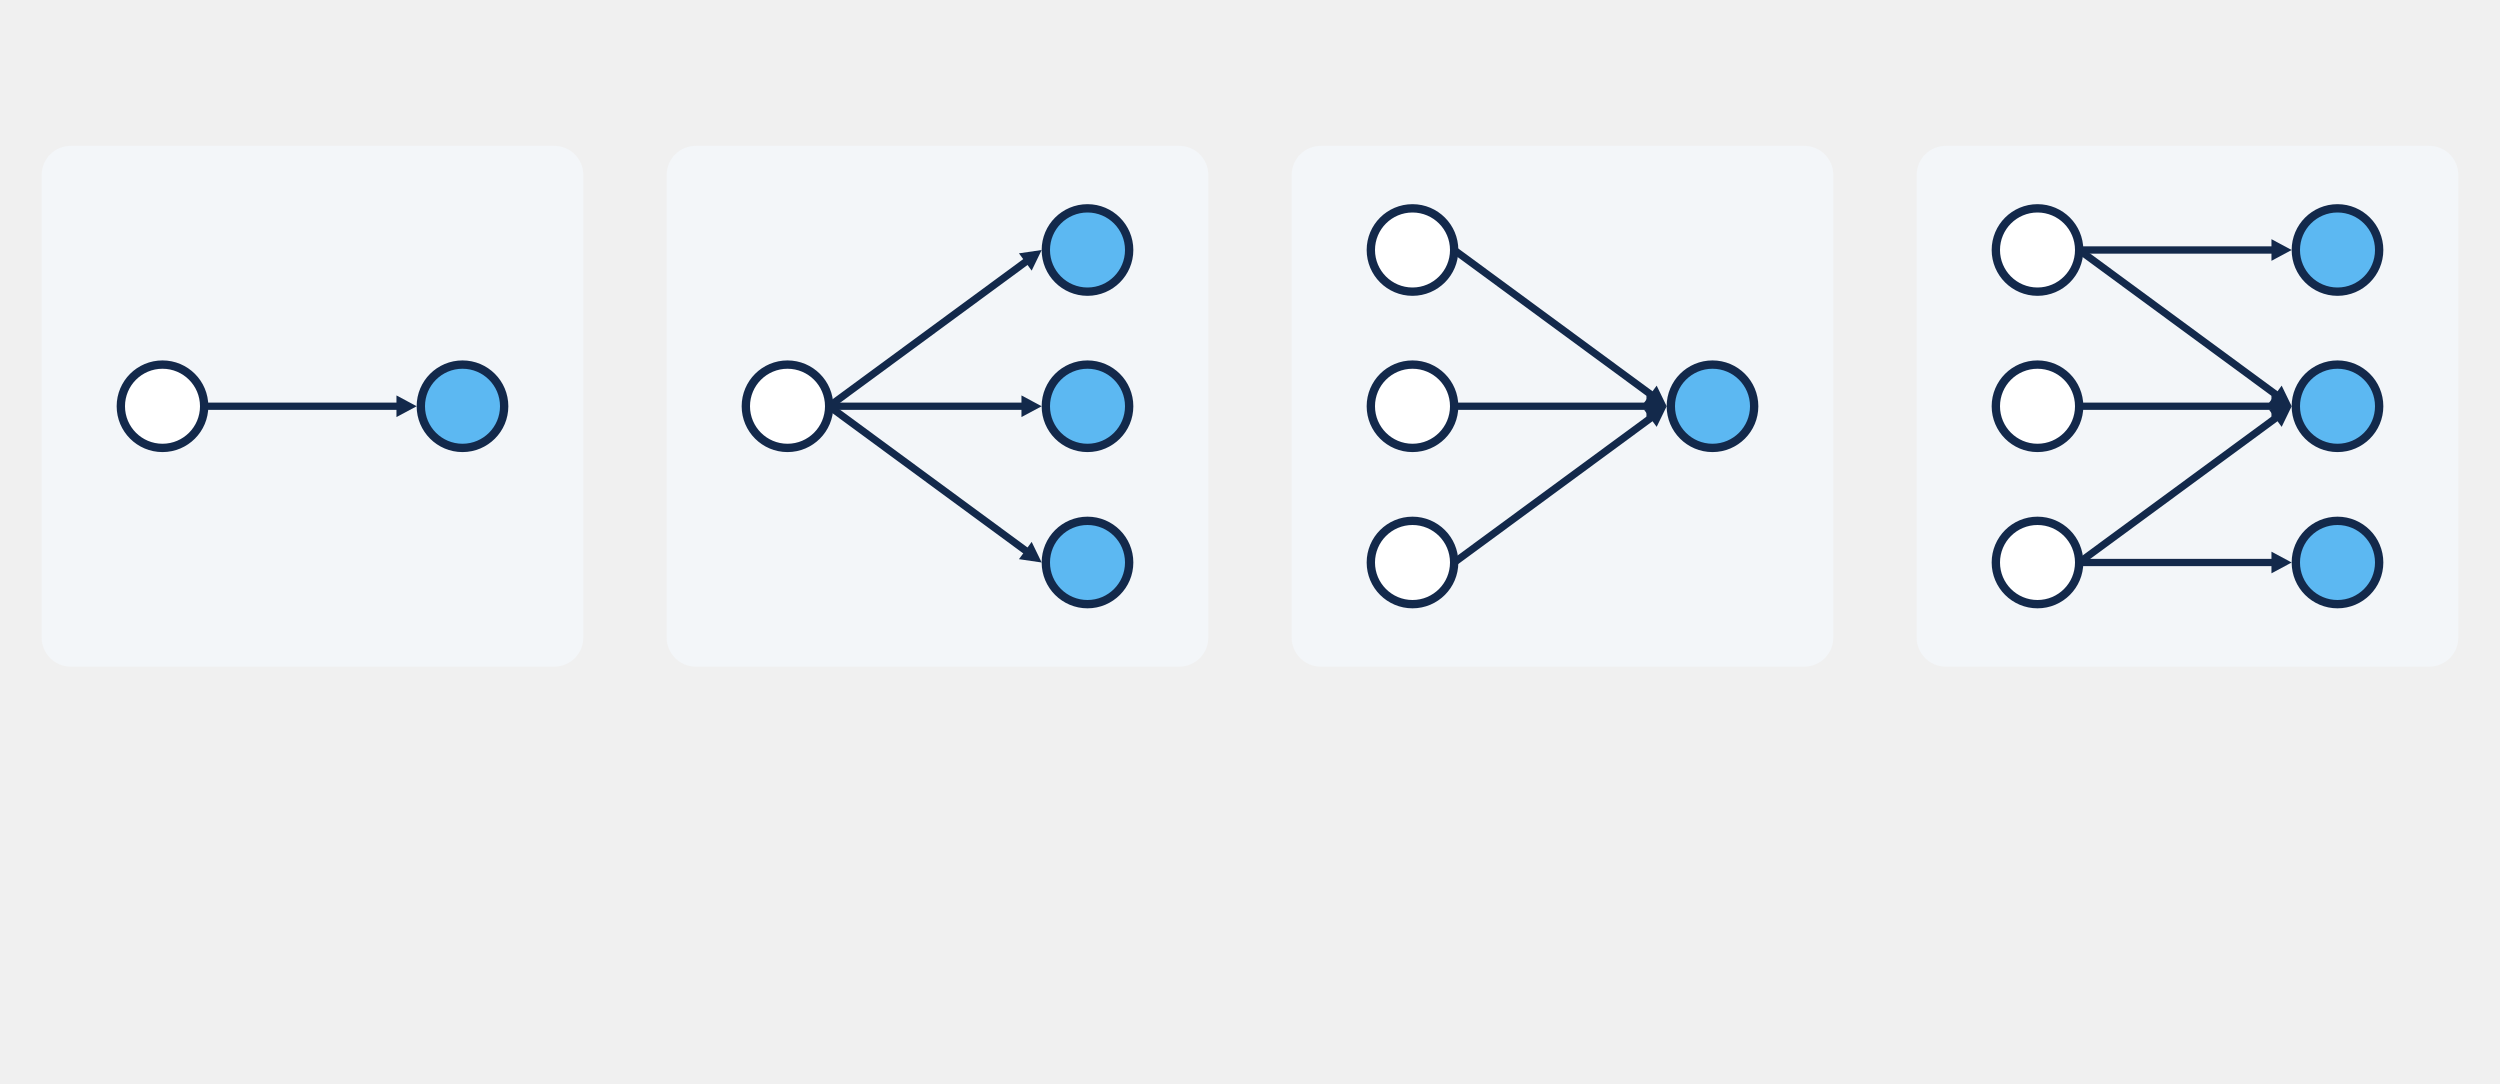
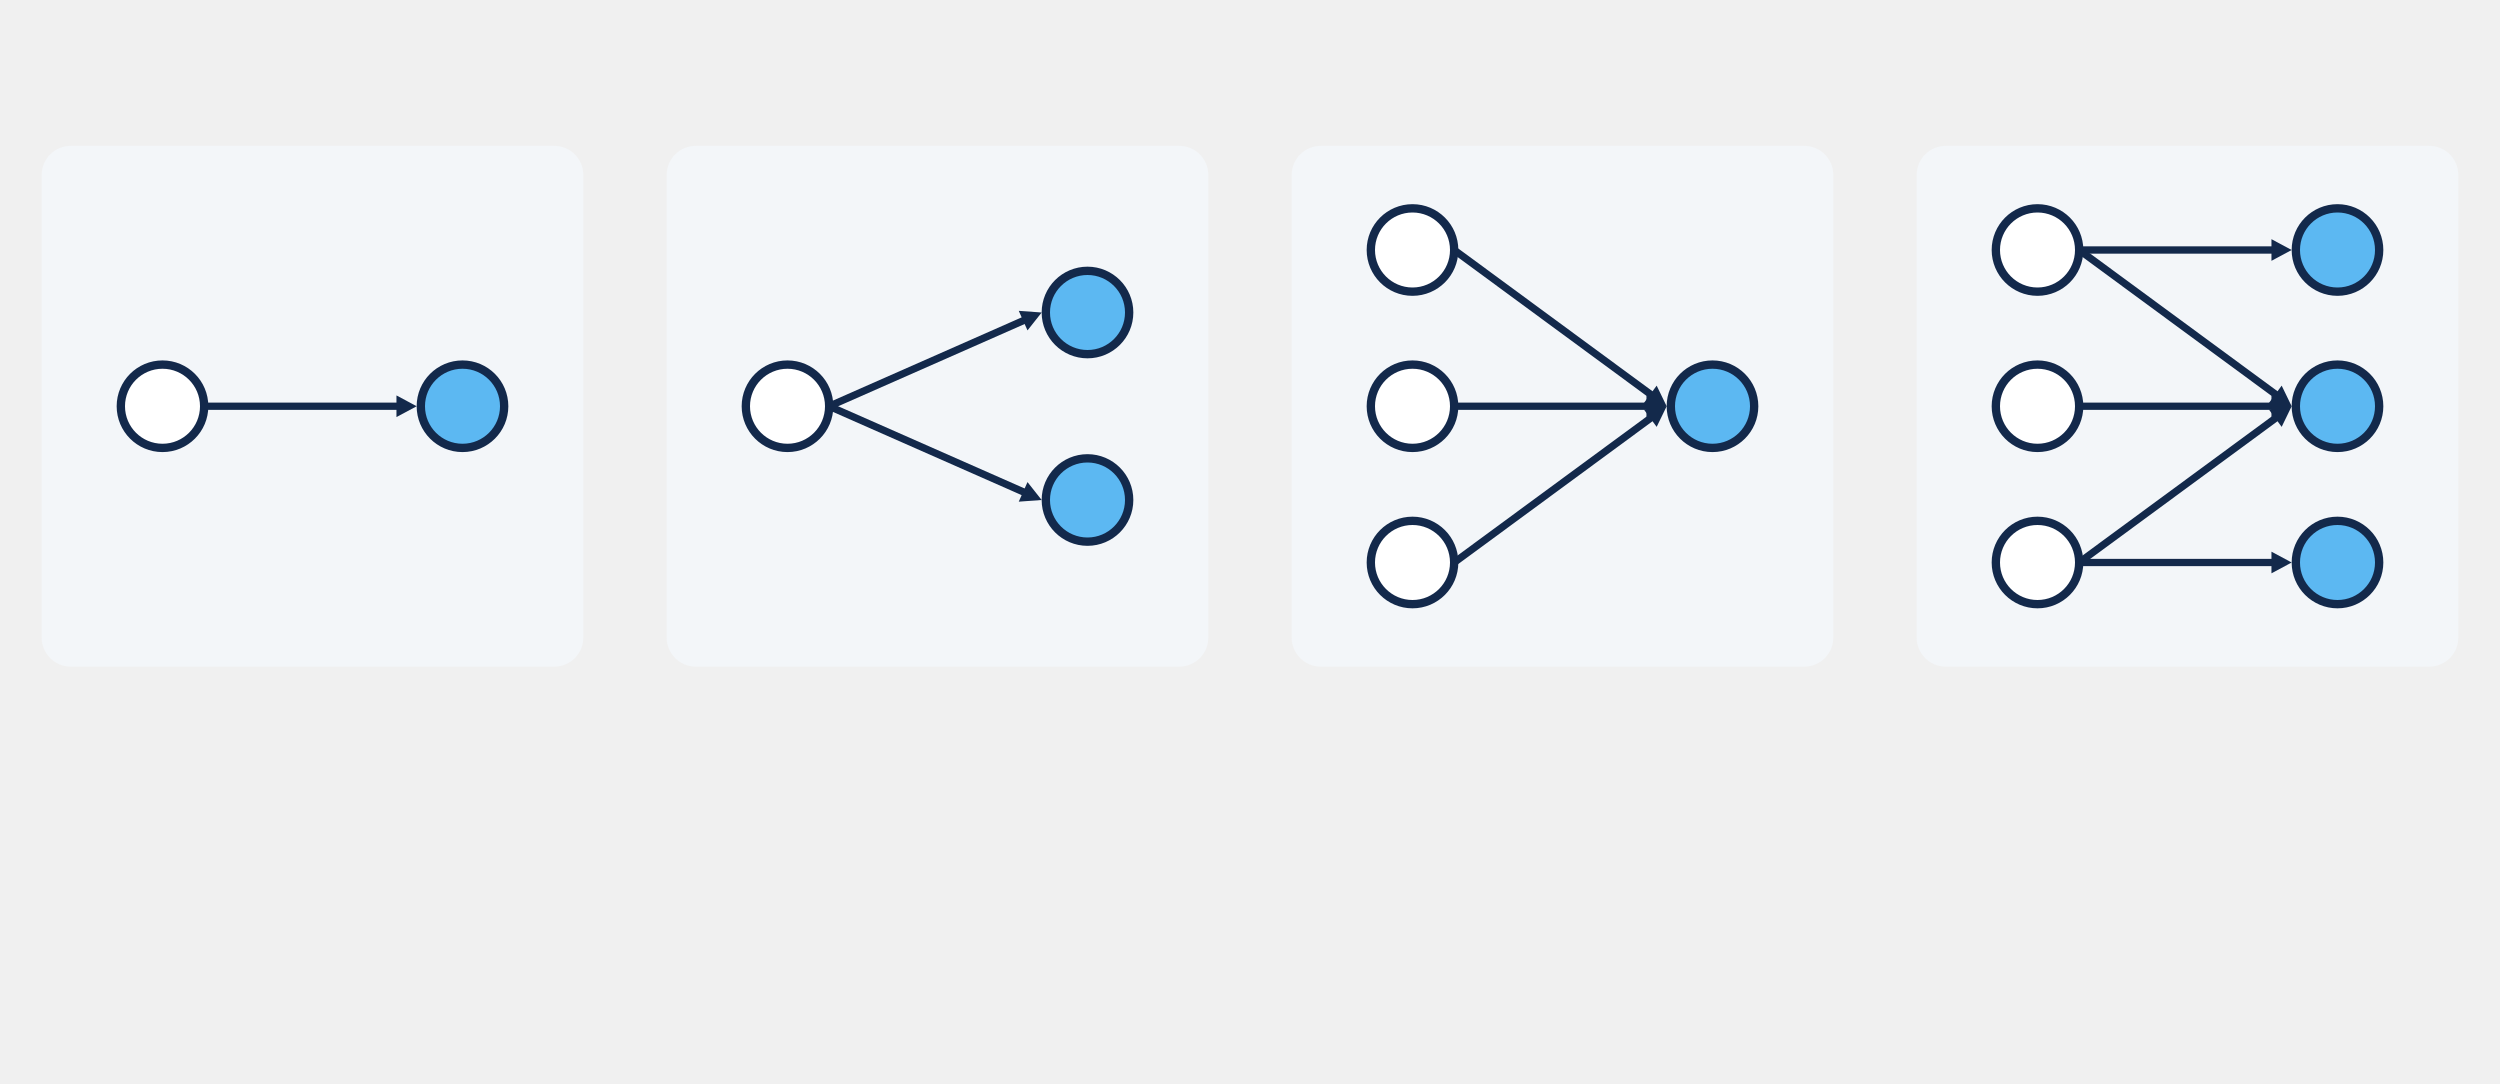
<svg xmlns="http://www.w3.org/2000/svg" viewBox="0 0 1200 520" width="1200" height="520">
  <rect x="20" y="70" width="260" height="250" rx="14" ry="14" fill="#F3F6F9" stroke="none" stroke-width="0" stroke-linecap="round" stroke-linejoin="round" />
  <path d="M 98.0,195.0 L 192.3,195.0" stroke="#13294B" stroke-width="3.5" fill="none" stroke-linecap="round" stroke-linejoin="round" />
  <polygon points="200.0,195.0 190.3,200.2 190.3,189.8" fill="#13294B" stroke="none" stroke-width="0" stroke-linecap="round" stroke-linejoin="round" />
  <circle cx="78" cy="195" r="20" fill="#FFFFFF" stroke="#13294B" stroke-width="4" stroke-linecap="round" stroke-linejoin="round" />
  <circle cx="222" cy="195" r="20" fill="#5CB8F2" stroke="#13294B" stroke-width="4" stroke-linecap="round" stroke-linejoin="round" />
  <rect x="320" y="70" width="260" height="250" rx="14" ry="14" fill="#F3F6F9" stroke="none" stroke-width="0" stroke-linecap="round" stroke-linejoin="round" />
-   <path d="M 398.0,195.0 L 493.8,124.6" stroke="#13294B" stroke-width="3.5" fill="none" stroke-linecap="round" stroke-linejoin="round" />
-   <polygon points="500.0,120.0 495.2,129.9 489.1,121.6" fill="#13294B" stroke="none" stroke-width="0" stroke-linecap="round" stroke-linejoin="round" />
-   <path d="M 398.0,195.0 L 492.3,195.0" stroke="#13294B" stroke-width="3.5" fill="none" stroke-linecap="round" stroke-linejoin="round" />
-   <polygon points="500.0,195.0 490.3,200.2 490.3,189.8" fill="#13294B" stroke="none" stroke-width="0" stroke-linecap="round" stroke-linejoin="round" />
-   <path d="M 398.0,195.0 L 493.8,265.4" stroke="#13294B" stroke-width="3.5" fill="none" stroke-linecap="round" stroke-linejoin="round" />
-   <polygon points="500.0,270.0 489.1,268.4 495.2,260.1" fill="#13294B" stroke="none" stroke-width="0" stroke-linecap="round" stroke-linejoin="round" />
+   <path d="M 398.0,195.0 L 493.0,153.1" stroke="#13294B" stroke-width="3.5" fill="none" stroke-linecap="round" stroke-linejoin="round" />
+   <polygon points="500.0,150.0 493.2,158.6 489.0,149.2" fill="#13294B" stroke="none" stroke-width="0" stroke-linecap="round" stroke-linejoin="round" />
+   <path d="M 398.0,195.0 L 493.0,236.9" stroke="#13294B" stroke-width="3.5" fill="none" stroke-linecap="round" stroke-linejoin="round" />
+   <polygon points="500.0,240.0 489.0,240.8 493.2,231.4" fill="#13294B" stroke="none" stroke-width="0" stroke-linecap="round" stroke-linejoin="round" />
  <circle cx="378" cy="195" r="20" fill="#FFFFFF" stroke="#13294B" stroke-width="4" stroke-linecap="round" stroke-linejoin="round" />
-   <circle cx="522" cy="120" r="20" fill="#5CB8F2" stroke="#13294B" stroke-width="4" stroke-linecap="round" stroke-linejoin="round" />
-   <circle cx="522" cy="195" r="20" fill="#5CB8F2" stroke="#13294B" stroke-width="4" stroke-linecap="round" stroke-linejoin="round" />
-   <circle cx="522" cy="270" r="20" fill="#5CB8F2" stroke="#13294B" stroke-width="4" stroke-linecap="round" stroke-linejoin="round" />
+   <circle cx="522" cy="150" r="20" fill="#5CB8F2" stroke="#13294B" stroke-width="4" stroke-linecap="round" stroke-linejoin="round" />
+   <circle cx="522" cy="240" r="20" fill="#5CB8F2" stroke="#13294B" stroke-width="4" stroke-linecap="round" stroke-linejoin="round" />
  <rect x="620" y="70" width="260" height="250" rx="14" ry="14" fill="#F3F6F9" stroke="none" stroke-width="0" stroke-linecap="round" stroke-linejoin="round" />
  <path d="M 698.0,120.0 L 793.8,190.4" stroke="#13294B" stroke-width="3.5" fill="none" stroke-linecap="round" stroke-linejoin="round" />
  <polygon points="800.0,195.0 789.1,193.4 795.2,185.1" fill="#13294B" stroke="none" stroke-width="0" stroke-linecap="round" stroke-linejoin="round" />
  <path d="M 698.0,195.0 L 792.3,195.0" stroke="#13294B" stroke-width="3.5" fill="none" stroke-linecap="round" stroke-linejoin="round" />
  <polygon points="800.0,195.0 790.3,200.2 790.3,189.8" fill="#13294B" stroke="none" stroke-width="0" stroke-linecap="round" stroke-linejoin="round" />
  <path d="M 698.0,270.0 L 793.8,199.6" stroke="#13294B" stroke-width="3.5" fill="none" stroke-linecap="round" stroke-linejoin="round" />
  <polygon points="800.0,195.0 795.2,204.9 789.1,196.6" fill="#13294B" stroke="none" stroke-width="0" stroke-linecap="round" stroke-linejoin="round" />
  <circle cx="678" cy="120" r="20" fill="#FFFFFF" stroke="#13294B" stroke-width="4" stroke-linecap="round" stroke-linejoin="round" />
  <circle cx="678" cy="195" r="20" fill="#FFFFFF" stroke="#13294B" stroke-width="4" stroke-linecap="round" stroke-linejoin="round" />
  <circle cx="678" cy="270" r="20" fill="#FFFFFF" stroke="#13294B" stroke-width="4" stroke-linecap="round" stroke-linejoin="round" />
  <circle cx="822" cy="195" r="20" fill="#5CB8F2" stroke="#13294B" stroke-width="4" stroke-linecap="round" stroke-linejoin="round" />
  <rect x="920" y="70" width="260" height="250" rx="14" ry="14" fill="#F3F6F9" stroke="none" stroke-width="0" stroke-linecap="round" stroke-linejoin="round" />
  <path d="M 998.0,120.0 L 1092.3,120.0" stroke="#13294B" stroke-width="3.5" fill="none" stroke-linecap="round" stroke-linejoin="round" />
  <polygon points="1100.0,120.0 1090.3,125.2 1090.3,114.8" fill="#13294B" stroke="none" stroke-width="0" stroke-linecap="round" stroke-linejoin="round" />
  <path d="M 998.0,120.0 L 1093.8,190.4" stroke="#13294B" stroke-width="3.5" fill="none" stroke-linecap="round" stroke-linejoin="round" />
  <polygon points="1100.0,195.0 1089.1,193.4 1095.2,185.1" fill="#13294B" stroke="none" stroke-width="0" stroke-linecap="round" stroke-linejoin="round" />
  <path d="M 998.0,195.0 L 1092.3,195.0" stroke="#13294B" stroke-width="3.5" fill="none" stroke-linecap="round" stroke-linejoin="round" />
  <polygon points="1100.0,195.0 1090.3,200.2 1090.3,189.8" fill="#13294B" stroke="none" stroke-width="0" stroke-linecap="round" stroke-linejoin="round" />
  <path d="M 998.0,270.0 L 1093.8,199.6" stroke="#13294B" stroke-width="3.5" fill="none" stroke-linecap="round" stroke-linejoin="round" />
  <polygon points="1100.0,195.0 1095.2,204.9 1089.1,196.6" fill="#13294B" stroke="none" stroke-width="0" stroke-linecap="round" stroke-linejoin="round" />
  <path d="M 998.0,270.0 L 1092.3,270.0" stroke="#13294B" stroke-width="3.5" fill="none" stroke-linecap="round" stroke-linejoin="round" />
  <polygon points="1100.0,270.0 1090.3,275.2 1090.3,264.8" fill="#13294B" stroke="none" stroke-width="0" stroke-linecap="round" stroke-linejoin="round" />
  <circle cx="978" cy="120" r="20" fill="#FFFFFF" stroke="#13294B" stroke-width="4" stroke-linecap="round" stroke-linejoin="round" />
  <circle cx="978" cy="195" r="20" fill="#FFFFFF" stroke="#13294B" stroke-width="4" stroke-linecap="round" stroke-linejoin="round" />
  <circle cx="978" cy="270" r="20" fill="#FFFFFF" stroke="#13294B" stroke-width="4" stroke-linecap="round" stroke-linejoin="round" />
  <circle cx="1122" cy="120" r="20" fill="#5CB8F2" stroke="#13294B" stroke-width="4" stroke-linecap="round" stroke-linejoin="round" />
  <circle cx="1122" cy="195" r="20" fill="#5CB8F2" stroke="#13294B" stroke-width="4" stroke-linecap="round" stroke-linejoin="round" />
  <circle cx="1122" cy="270" r="20" fill="#5CB8F2" stroke="#13294B" stroke-width="4" stroke-linecap="round" stroke-linejoin="round" />
</svg>
